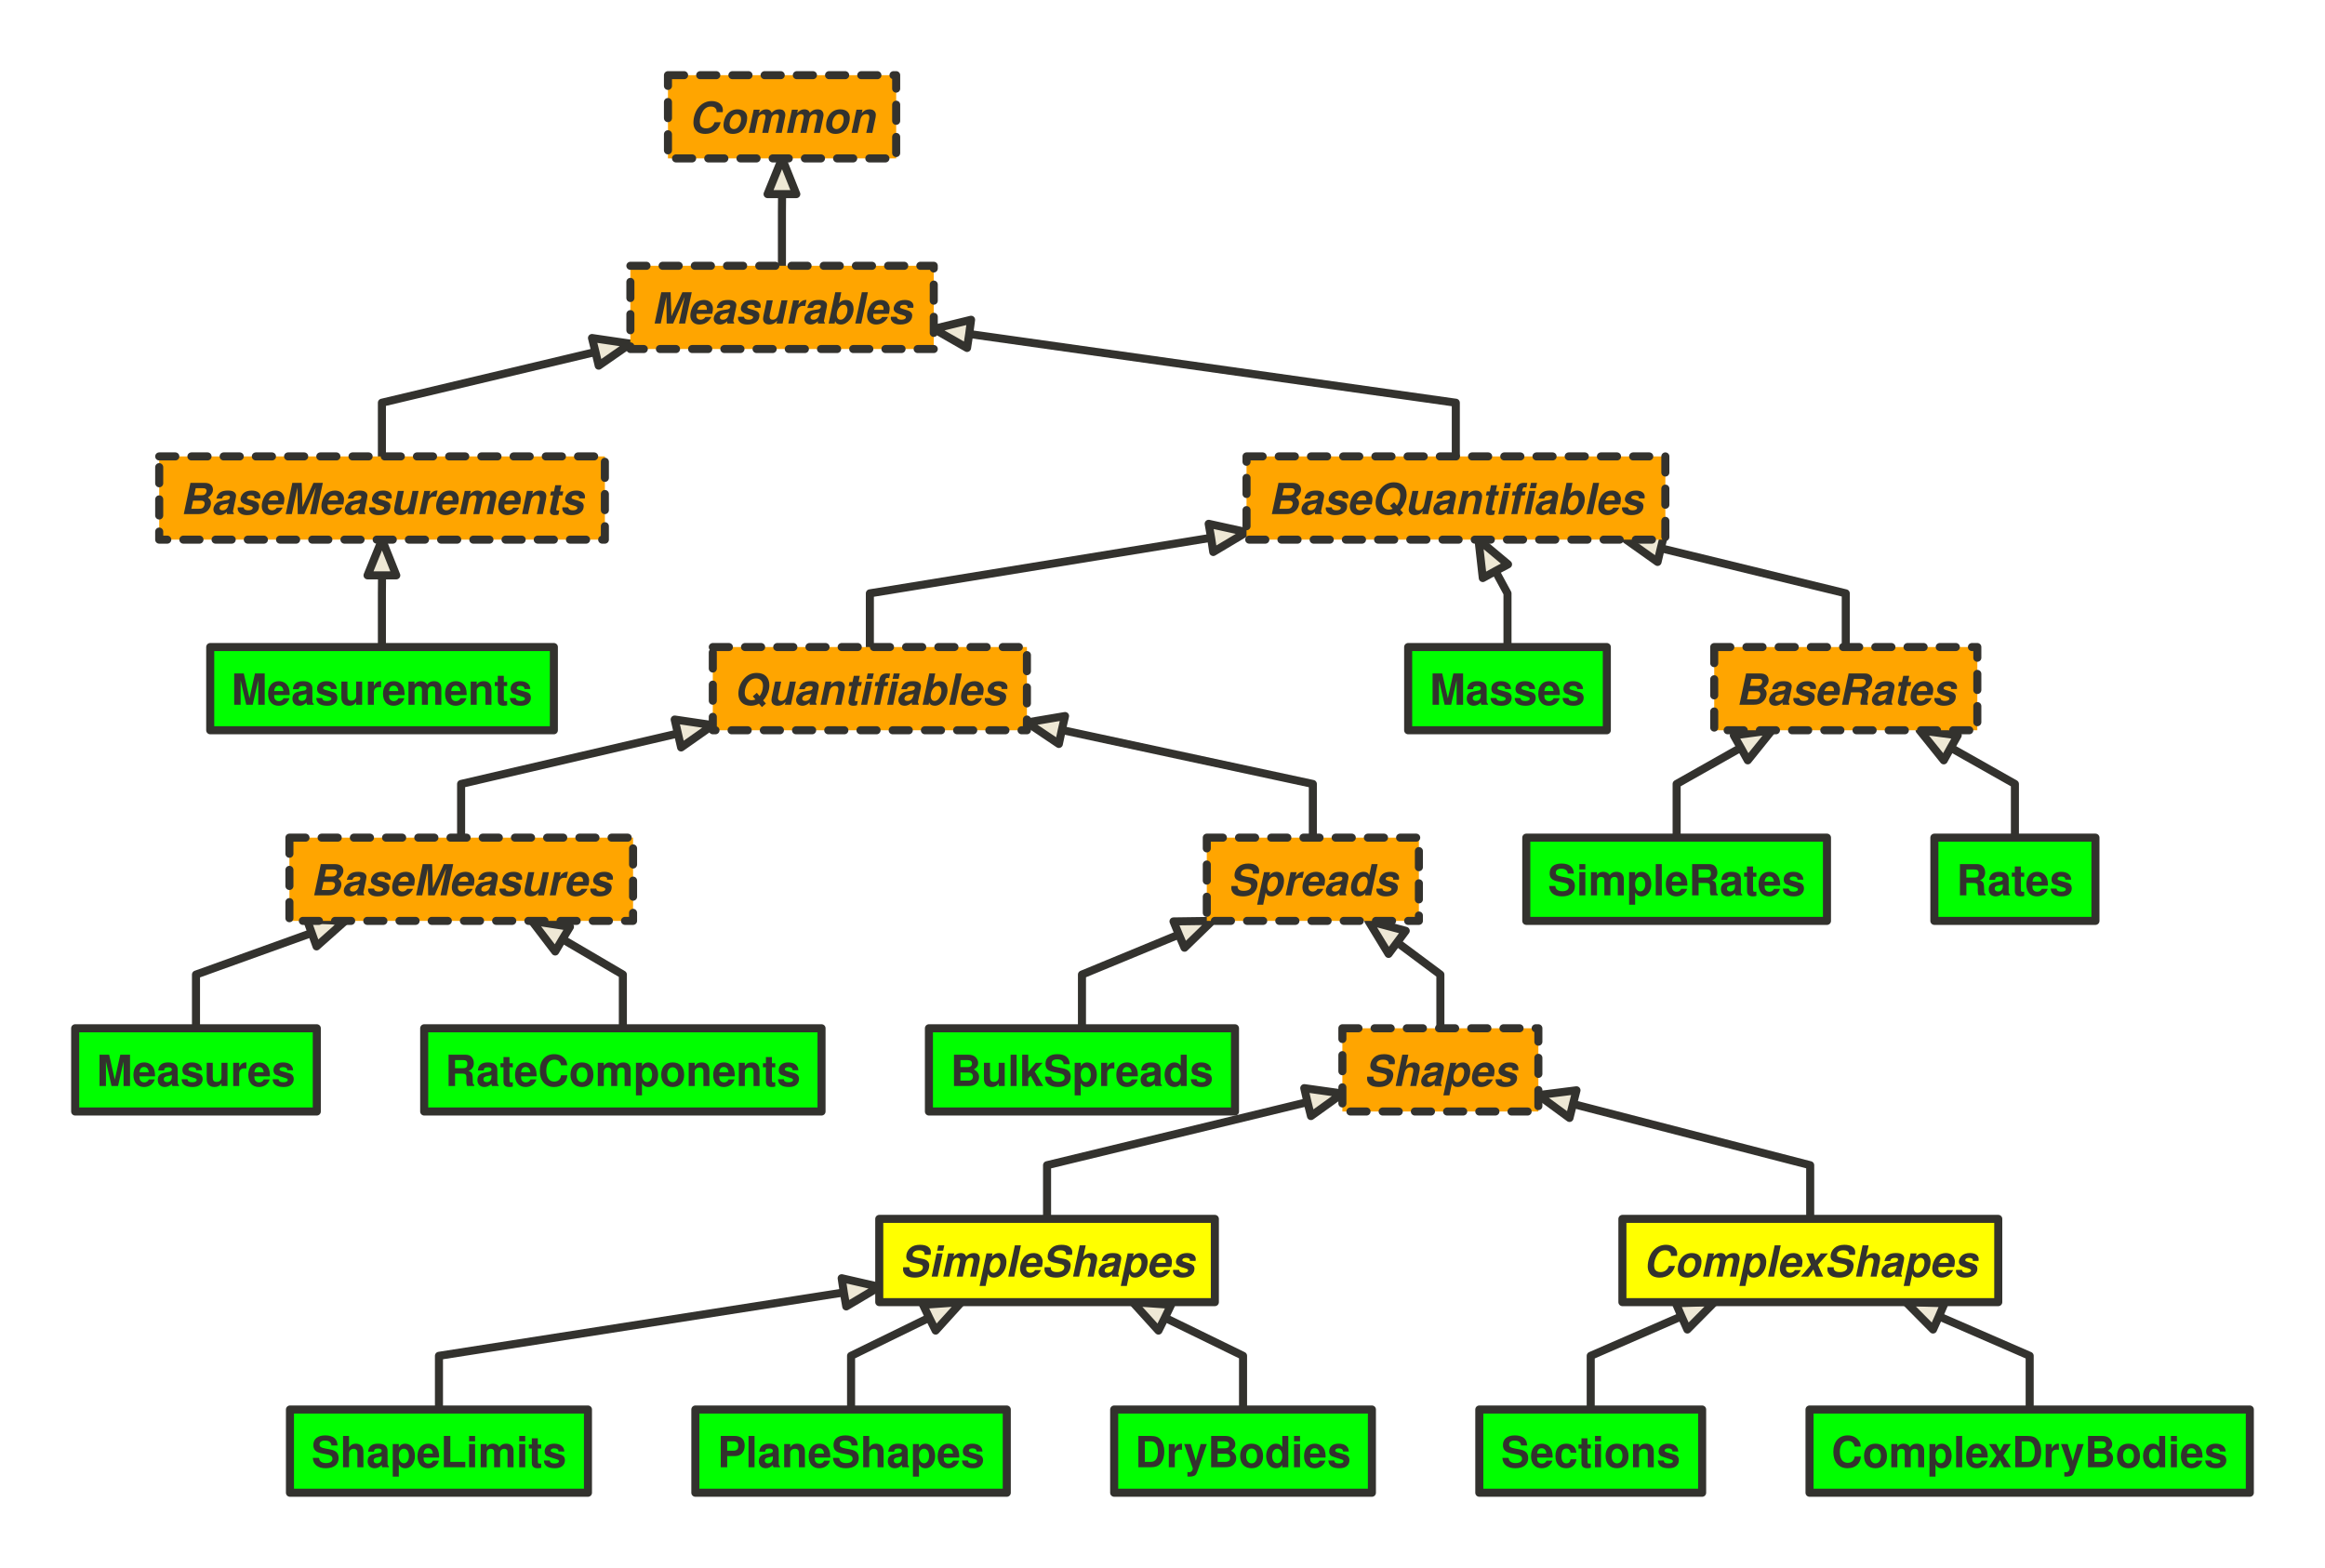
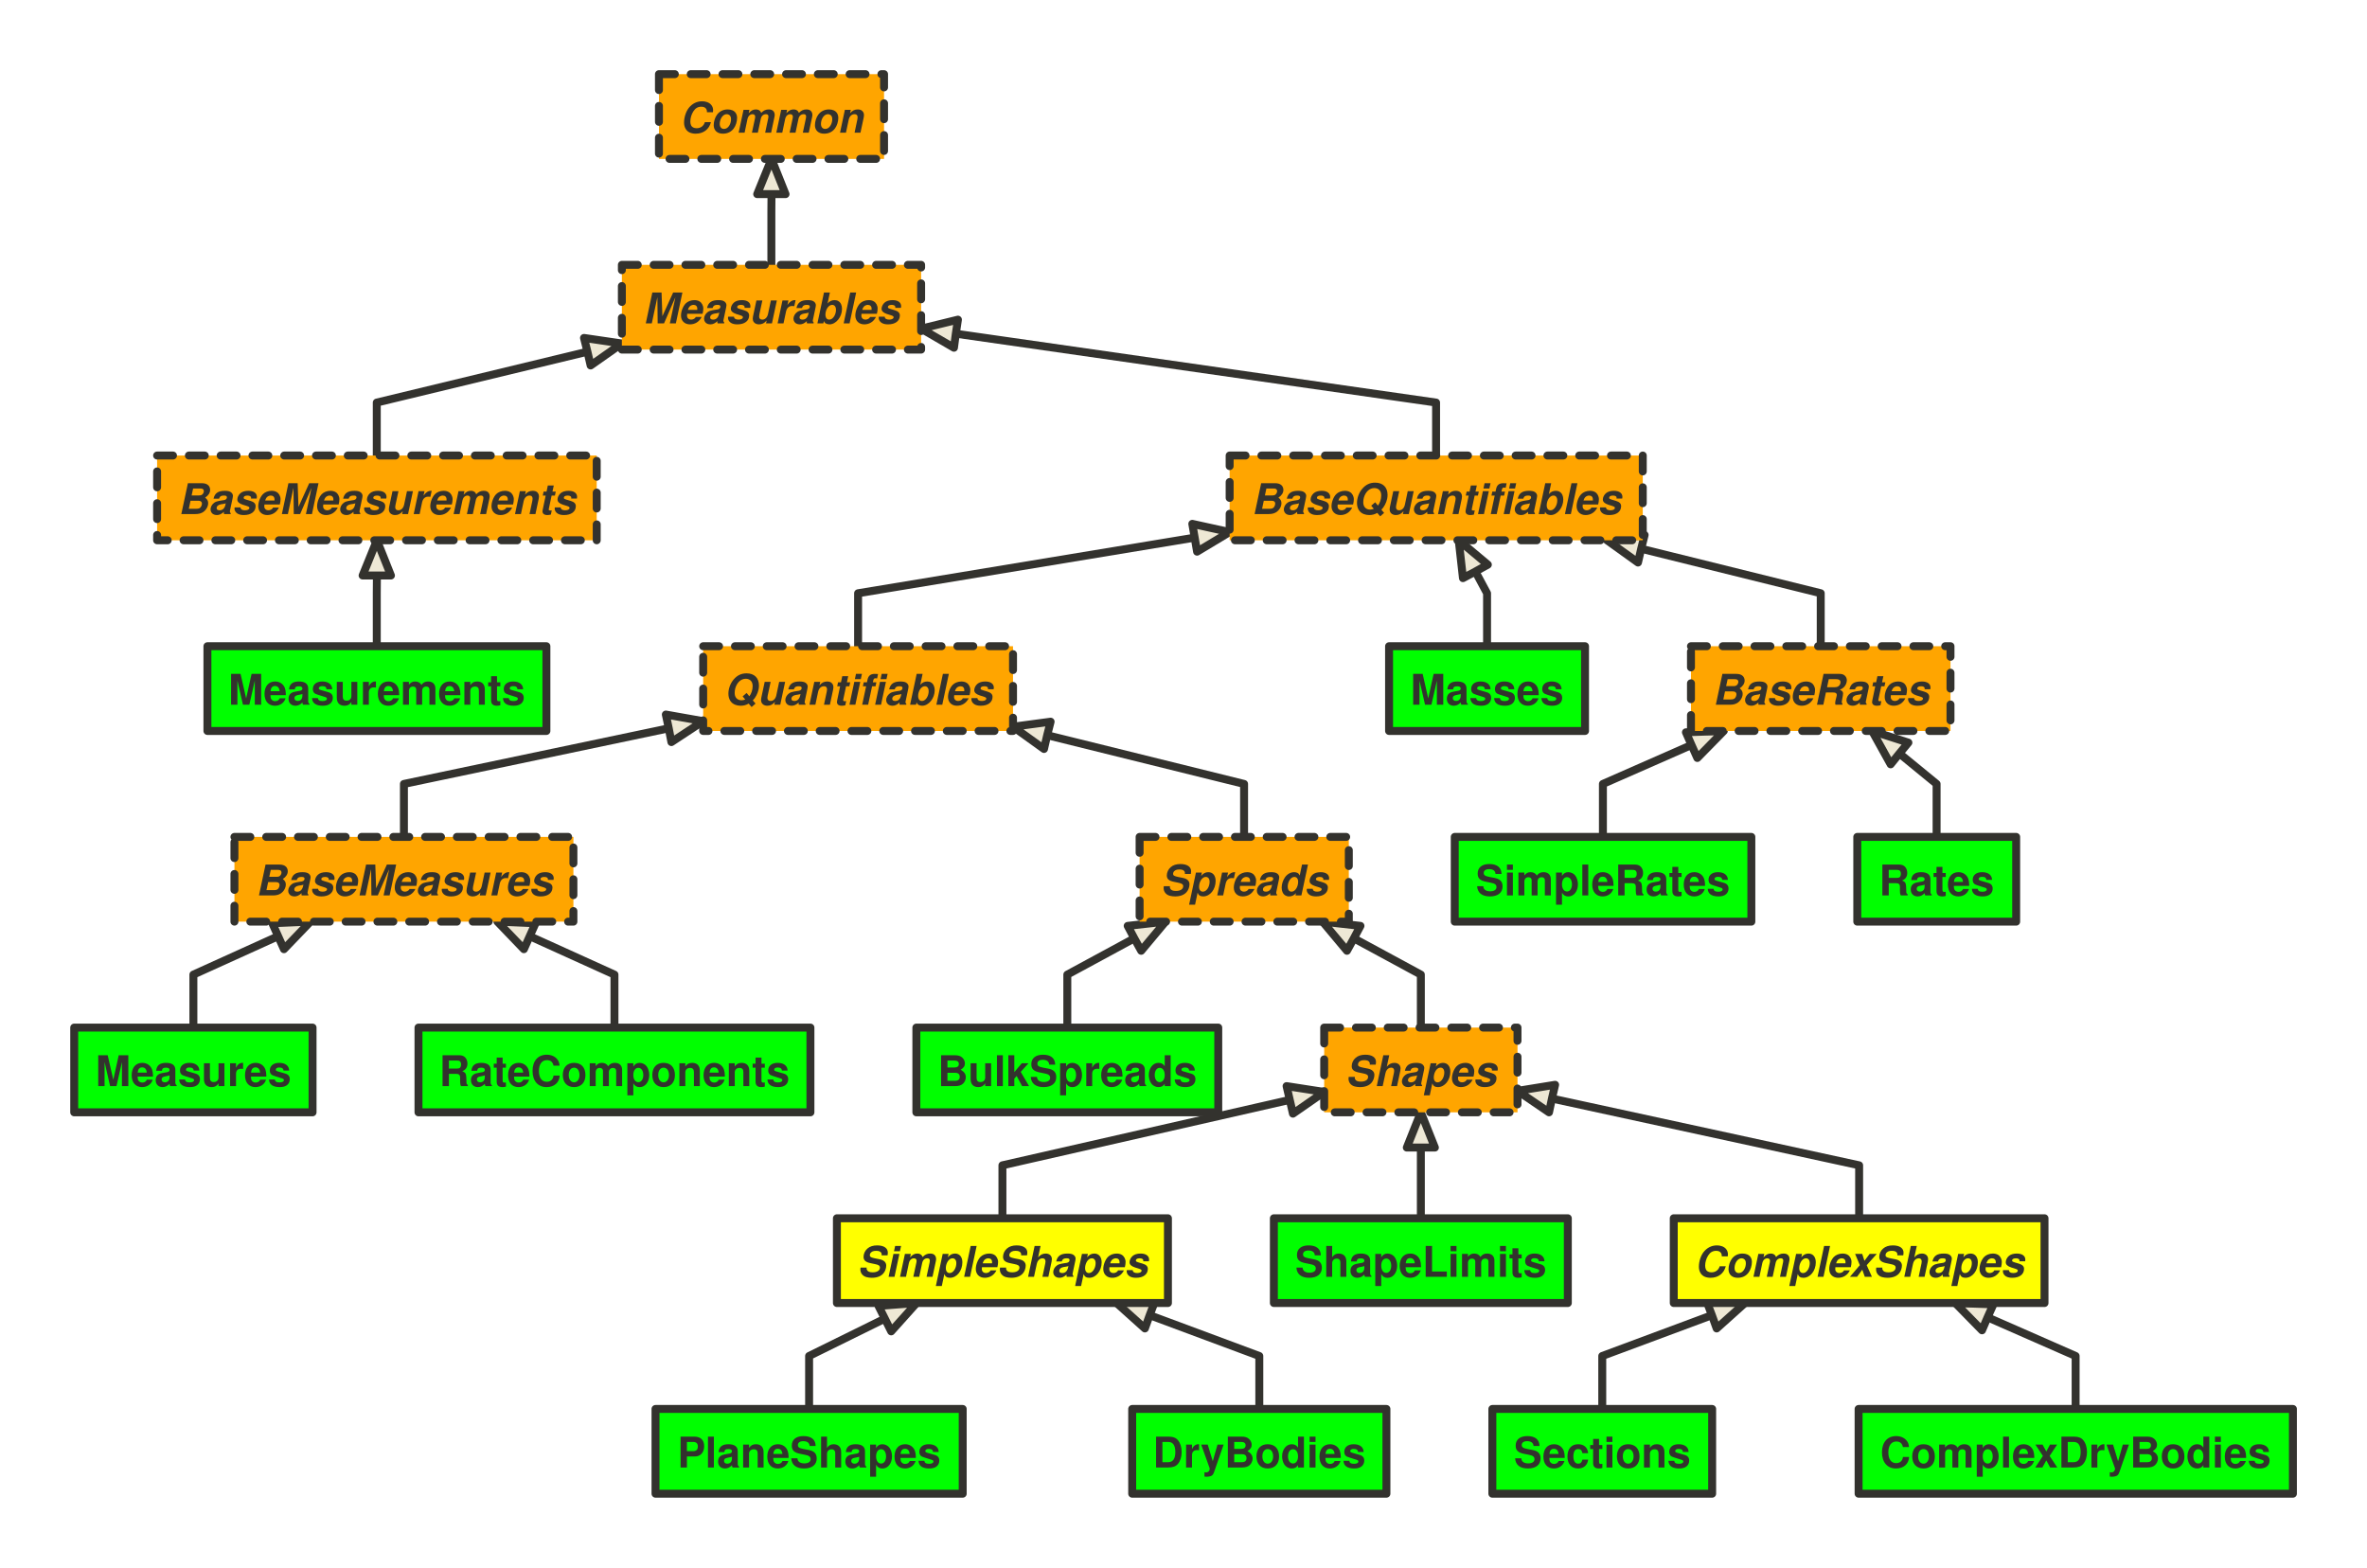
- <svg xmlns="http://www.w3.org/2000/svg" version="1.1" baseProfile="full" width="866.0" height="584.0" viewbox="0 0 866 584">
+ <svg xmlns="http://www.w3.org/2000/svg" version="1.1" baseProfile="full" width="893.8" height="592.0" viewBox="0 0 893.75 592">
  <g stroke-width="1.0" text-align="left" font="12pt Helvetica, Arial, sans-serif" font-size="12pt" font-family="Helvetica" font-weight="bold" font-style="normal">
    <g font-family="Helvetica" font-size="12pt" font-weight="bold" font-style="normal" stroke-width="3.0" stroke-linejoin="round" stroke-linecap="round" stroke="#33322E">
      <g stroke="transparent" fill="transparent">
-         <rect x="0.0" y="0.0" height="584.0" width="866.0" stroke="none" />
+         <rect x="0.0" y="0.0" height="592.0" width="893.8" stroke="none" />
      </g>
      <g transform="translate(8, 8)" fill="#33322E">
        <g transform="translate(20, 20)" fill="#eee8d5" font-family="Helvetica" font-size="12pt" font-weight="normal" font-style="normal">
-           <path d="M263.3 44.3 L263.25 51 L263.25 71 L263.3 71.0 " fill="none" />
-           <path d="M268.6 44.3 L263.3 44.3 L257.9 44.3 L263.3 31.0 Z" />
-           <path d="M193.8 103.1 L114.25 122 L114.25 142 L114.3 142.0 " fill="none" />
-           <path d="M195.0 108.2 L193.8 103.1 L192.5 97.9 L206.8 100.0 Z" />
-           <path d="M114.3 186.3 L114.25 193 L114.25 213 L114.3 213.0 " fill="none" />
-           <path d="M119.6 186.3 L114.3 186.3 L108.9 186.3 L114.3 173.0 Z" />
-           <path d="M333.0 96.4 L514.25 122 L514.25 142 L514.3 142.0 " fill="none" />
-           <path d="M333.7 91.1 L333.0 96.4 L332.2 101.6 L319.8 94.5 Z" />
-           <path d="M423.1 172.3 L296 193 L296 213 L296.0 213.0 " fill="none" />
-           <path d="M423.9 177.6 L423.1 172.3 L422.2 167.1 L436.3 170.2 Z" />
-           <path d="M529.0 184.7 L533.5 193 L533.5 213 L533.5 213.0 " fill="none" />
-           <path d="M533.7 182.2 L529.0 184.7 L524.3 187.3 L522.7 173.0 Z" />
-           <path d="M590.6 176.2 L659.5 193 L659.5 213 L659.5 213.0 " fill="none" />
-           <path d="M591.9 171.0 L590.6 176.2 L589.4 181.3 L577.7 173.0 Z" />
-           <path d="M224.5 245.2 L143.75 264 L143.75 284 L143.8 284.0 " fill="none" />
-           <path d="M225.7 250.4 L224.5 245.2 L223.3 240.0 L237.5 242.1 Z" />
-           <path d="M367.5 243.9 L461 264 L461 284 L461.0 284.0 " fill="none" />
-           <path d="M368.7 238.7 L367.5 243.9 L366.4 249.1 L354.5 241.1 Z" />
-           <path d="M411.1 320.1 L375 335 L375 355 L375.0 355.0 " fill="none" />
-           <path d="M413.2 325.0 L411.1 320.1 L409.1 315.2 L423.5 315.0 Z" />
-           <path d="M492.4 323.0 L508.5 335 L508.5 355 L508.5 355.0 " fill="none" />
-           <path d="M495.6 318.7 L492.4 323.0 L489.2 327.3 L481.7 315.0 Z" />
-           <path d="M459.0 382.5 L362 406 L362 426 L362.0 426.0 " fill="none" />
-           <path d="M460.3 387.7 L459.0 382.5 L457.8 377.3 L472.0 379.3 Z" />
-           <path d="M286.3 453.4 L135.5 477 L135.5 497 L135.5 497.0 " fill="none" />
-           <path d="M287.2 458.6 L286.3 453.4 L285.5 448.1 L299.5 451.3 Z" />
-           <path d="M318.1 462.8 L289 477 L289 497 L289.0 497.0 " fill="none" />
-           <path d="M320.5 467.6 L318.1 462.8 L315.8 458.0 L330.1 457.0 Z" />
-           <path d="M405.9 462.8 L435 477 L435 497 L435.0 497.0 " fill="none" />
-           <path d="M408.2 458.0 L405.9 462.8 L403.5 467.6 L393.9 457.0 Z" />
-           <path d="M88.1 319.5 L45 335 L45 355 L45.0 355.0 " fill="none" />
-           <path d="M89.9 324.5 L88.1 319.5 L86.3 314.5 L100.6 315.0 Z" />
-           <path d="M181.5 321.8 L204 335 L204 355 L204.0 355.0 " fill="none" />
-           <path d="M184.3 317.2 L181.5 321.8 L178.8 326.4 L170.1 315.0 Z" />
-           <path d="M620.4 250.5 L596.5 264 L596.5 284 L596.5 284.0 " fill="none" />
-           <path d="M623.0 255.2 L620.4 250.5 L617.8 245.9 L632.0 244.0 Z" />
-           <path d="M698.6 250.5 L722.5 264 L722.5 284 L722.5 284.0 " fill="none" />
-           <path d="M701.2 245.9 L698.6 250.5 L696.0 255.2 L687.0 244.0 Z" />
-           <path d="M557.9 383.2 L646.25 406 L646.25 426 L646.3 426.0 " fill="none" />
-           <path d="M559.2 378.1 L557.9 383.2 L556.6 388.4 L545.0 379.9 Z" />
-           <path d="M598.3 462.3 L564.5 477 L564.5 497 L564.5 497.0 " fill="none" />
-           <path d="M600.5 467.2 L598.3 462.3 L596.2 457.4 L610.6 457.0 Z" />
-           <path d="M694.2 462.3 L728 477 L728 497 L728.0 497.0 " fill="none" />
-           <path d="M696.3 457.4 L694.2 462.3 L692.0 467.2 L681.9 457.0 Z" />
+           <path d="M263.3 45.3 L263.25 52 L263.25 72 L263.3 72.0 " fill="none" />
+           <path d="M268.6 45.3 L263.3 45.3 L257.9 45.3 L263.3 32.0 Z" />
+           <path d="M193.8 104.8 L114.25 124 L114.25 144 L114.3 144.0 " fill="none" />
+           <path d="M195.0 110.0 L193.8 104.8 L192.5 99.6 L206.8 101.7 Z" />
+           <path d="M114.3 189.3 L114.25 196 L114.25 216 L114.3 216.0 " fill="none" />
+           <path d="M119.6 189.3 L114.3 189.3 L108.9 189.3 L114.3 176.0 Z" />
+           <path d="M332.9 98.0 L514.25 124 L514.25 144 L514.3 144.0 " fill="none" />
+           <path d="M333.7 92.7 L332.9 98.0 L332.2 103.3 L319.8 96.1 Z" />
+           <path d="M423.1 175.0 L296 196 L296 216 L296.0 216.0 " fill="none" />
+           <path d="M424.0 180.3 L423.1 175.0 L422.2 169.8 L436.3 172.9 Z" />
+           <path d="M529.1 187.8 L533.5 196 L533.5 216 L533.5 216.0 " fill="none" />
+           <path d="M533.8 185.2 L529.1 187.8 L524.4 190.3 L522.8 176.0 Z" />
+           <path d="M591.7 179.2 L659.5 196 L659.5 216 L659.5 216.0 " fill="none" />
+           <path d="M593.0 174.0 L591.7 179.2 L590.5 184.4 L578.8 176.0 Z" />
+           <path d="M224.5 247.0 L124.5 268 L124.5 288 L124.5 288.0 " fill="none" />
+           <path d="M225.5 252.2 L224.5 247.0 L223.4 241.8 L237.5 244.3 Z" />
+           <path d="M367.4 249.6 L441.75 268 L441.75 288 L441.8 288.0 " fill="none" />
+           <path d="M368.7 244.5 L367.4 249.6 L366.2 254.8 L354.5 246.4 Z" />
+           <path d="M400.3 326.3 L375 340 L375 360 L375.0 360.0 " fill="none" />
+           <path d="M402.9 331.0 L400.3 326.3 L397.8 321.6 L412.1 320.0 Z" />
+           <path d="M483.2 326.3 L508.5 340 L508.5 360 L508.5 360.0 " fill="none" />
+           <path d="M485.7 321.6 L483.2 326.3 L480.6 331.0 L471.4 320.0 Z" />
+           <path d="M459.0 387.3 L350.5 412 L350.5 432 L350.5 432.0 " fill="none" />
+           <path d="M460.2 392.5 L459.0 387.3 L457.8 382.1 L472.0 384.3 Z" />
+           <path d="M508.5 405.3 L508.5 412 L508.5 432 L508.5 432.0 " fill="none" />
+           <path d="M513.8 405.3 L508.5 405.3 L503.2 405.3 L508.5 392.0 Z" />
+           <path d="M306.1 469.9 L277.5 484 L277.5 504 L277.5 504.0 " fill="none" />
+           <path d="M308.5 474.7 L306.1 469.9 L303.7 465.1 L318.1 464.0 Z" />
+           <path d="M406.1 468.6 L447.5 484 L447.5 504 L447.5 504.0 " fill="none" />
+           <path d="M408.0 463.6 L406.1 468.6 L404.3 473.6 L393.6 464.0 Z" />
+           <path d="M77.0 325.5 L45 340 L45 360 L45.0 360.0 " fill="none" />
+           <path d="M79.2 330.4 L77.0 325.5 L74.8 320.6 L89.2 320.0 Z" />
+           <path d="M172.0 325.5 L204 340 L204 360 L204.0 360.0 " fill="none" />
+           <path d="M174.2 320.6 L172.0 325.5 L169.8 330.4 L159.8 320.0 Z" />
+           <path d="M610.7 253.3 L577.25 268 L577.25 288 L577.3 288.0 " fill="none" />
+           <path d="M612.9 258.2 L610.7 253.3 L608.6 248.5 L622.9 248.0 Z" />
+           <path d="M689.2 256.5 L703.25 268 L703.25 288 L703.3 288.0 " fill="none" />
+           <path d="M692.6 252.4 L689.2 256.5 L685.9 260.6 L678.9 248.0 Z" />
+           <path d="M558.0 386.8 L674 412 L674 432 L674.0 432.0 " fill="none" />
+           <path d="M559.2 381.6 L558.0 386.8 L556.9 392.0 L545.0 383.9 Z" />
+           <path d="M618.4 468.6 L577 484 L577 504 L577.0 504.0 " fill="none" />
+           <path d="M620.2 473.6 L618.4 468.6 L616.5 463.6 L630.9 464.0 Z" />
+           <path d="M722.5 469.4 L755.75 484 L755.75 504 L755.8 504.0 " fill="none" />
+           <path d="M724.7 464.5 L722.5 469.4 L720.4 474.3 L710.3 464.0 Z" />
          <g data-name="Common">
            <g fill="orange" stroke="#33322E" stroke-dasharray="6 6" data-name="Common">
-               <rect x="220.8" y="0.0" height="31.0" width="85.0" data-name="Common" />
+               <rect x="220.8" y="0.0" height="32.0" width="85.0" data-name="Common" />
            </g>
            <g transform="translate(220.75, 0)" font-family="Helvetica" font-size="12pt" font-weight="bold" font-style="italic" data-name="Common">
              <g transform="translate(8, 8)" fill="#33322E" text-align="center" data-name="Common">
-                 <text x="34.5" y="13.5" stroke="none" text-anchor="middle" data-name="Common">Common</text>
+                 <text x="34.5" y="14.1" stroke="none" text-anchor="middle" data-name="Common">Common</text>
              </g>
            </g>
          </g>
          <g data-name="Measurables">
            <g fill="orange" stroke="#33322E" stroke-dasharray="6 6" data-name="Measurables">
-               <rect x="206.8" y="71.0" height="31.0" width="113.0" data-name="Measurables" />
-             </g>
-             <g transform="translate(206.75, 71)" font-family="Helvetica" font-size="12pt" font-weight="bold" font-style="italic" data-name="Measurables">
+               <rect x="206.8" y="72.0" height="32.0" width="113.0" data-name="Measurables" />
+             </g>
+             <g transform="translate(206.75, 72)" font-family="Helvetica" font-size="12pt" font-weight="bold" font-style="italic" data-name="Measurables">
              <g transform="translate(8, 8)" fill="#33322E" text-align="center" data-name="Measurables">
-                 <text x="48.5" y="13.5" stroke="none" text-anchor="middle" data-name="Measurables">Measurables</text>
+                 <text x="48.5" y="14.1" stroke="none" text-anchor="middle" data-name="Measurables">Measurables</text>
              </g>
            </g>
          </g>
          <g data-name="BaseMeasurements">
            <g fill="orange" stroke="#33322E" stroke-dasharray="6 6" data-name="BaseMeasurements">
-               <rect x="31.3" y="142.0" height="31.0" width="166.0" data-name="BaseMeasurements" />
-             </g>
-             <g transform="translate(31.25, 142)" font-family="Helvetica" font-size="12pt" font-weight="bold" font-style="italic" data-name="BaseMeasurements">
+               <rect x="31.3" y="144.0" height="32.0" width="166.0" data-name="BaseMeasurements" />
+             </g>
+             <g transform="translate(31.25, 144)" font-family="Helvetica" font-size="12pt" font-weight="bold" font-style="italic" data-name="BaseMeasurements">
              <g transform="translate(8, 8)" fill="#33322E" text-align="center" data-name="BaseMeasurements">
-                 <text x="75.0" y="13.5" stroke="none" text-anchor="middle" data-name="BaseMeasurements">BaseMeasurements</text>
+                 <text x="75.0" y="14.1" stroke="none" text-anchor="middle" data-name="BaseMeasurements">BaseMeasurements</text>
              </g>
            </g>
          </g>
          <g data-name="BaseQuantifiables">
            <g fill="orange" stroke="#33322E" stroke-dasharray="6 6" data-name="BaseQuantifiables">
-               <rect x="436.3" y="142.0" height="31.0" width="156.0" data-name="BaseQuantifiables" />
-             </g>
-             <g transform="translate(436.25, 142)" font-family="Helvetica" font-size="12pt" font-weight="bold" font-style="italic" data-name="BaseQuantifiables">
+               <rect x="436.3" y="144.0" height="32.0" width="156.0" data-name="BaseQuantifiables" />
+             </g>
+             <g transform="translate(436.25, 144)" font-family="Helvetica" font-size="12pt" font-weight="bold" font-style="italic" data-name="BaseQuantifiables">
              <g transform="translate(8, 8)" fill="#33322E" text-align="center" data-name="BaseQuantifiables">
-                 <text x="70.0" y="13.5" stroke="none" text-anchor="middle" data-name="BaseQuantifiables">BaseQuantifiables</text>
+                 <text x="70.0" y="14.1" stroke="none" text-anchor="middle" data-name="BaseQuantifiables">BaseQuantifiables</text>
              </g>
            </g>
          </g>
          <g data-name="Quantifiables">
            <g fill="orange" stroke="#33322E" stroke-dasharray="6 6" data-name="Quantifiables">
-               <rect x="237.5" y="213.0" height="31.0" width="117.0" data-name="Quantifiables" />
-             </g>
-             <g transform="translate(237.5, 213)" font-family="Helvetica" font-size="12pt" font-weight="bold" font-style="italic" data-name="Quantifiables">
+               <rect x="237.5" y="216.0" height="32.0" width="117.0" data-name="Quantifiables" />
+             </g>
+             <g transform="translate(237.5, 216)" font-family="Helvetica" font-size="12pt" font-weight="bold" font-style="italic" data-name="Quantifiables">
              <g transform="translate(8, 8)" fill="#33322E" text-align="center" data-name="Quantifiables">
-                 <text x="50.5" y="13.5" stroke="none" text-anchor="middle" data-name="Quantifiables">Quantifiables</text>
+                 <text x="50.5" y="14.1" stroke="none" text-anchor="middle" data-name="Quantifiables">Quantifiables</text>
              </g>
            </g>
          </g>
          <g data-name="BaseMeasures">
            <g fill="orange" stroke="#33322E" stroke-dasharray="6 6" data-name="BaseMeasures">
-               <rect x="79.8" y="284.0" height="31.0" width="128.0" data-name="BaseMeasures" />
-             </g>
-             <g transform="translate(79.75, 284)" font-family="Helvetica" font-size="12pt" font-weight="bold" font-style="italic" data-name="BaseMeasures">
+               <rect x="60.5" y="288.0" height="32.0" width="128.0" data-name="BaseMeasures" />
+             </g>
+             <g transform="translate(60.5, 288)" font-family="Helvetica" font-size="12pt" font-weight="bold" font-style="italic" data-name="BaseMeasures">
              <g transform="translate(8, 8)" fill="#33322E" text-align="center" data-name="BaseMeasures">
-                 <text x="56.0" y="13.5" stroke="none" text-anchor="middle" data-name="BaseMeasures">BaseMeasures</text>
+                 <text x="56.0" y="14.1" stroke="none" text-anchor="middle" data-name="BaseMeasures">BaseMeasures</text>
              </g>
            </g>
          </g>
          <g data-name="Spreads">
            <g fill="orange" stroke="#33322E" stroke-dasharray="6 6" data-name="Spreads">
-               <rect x="421.5" y="284.0" height="31.0" width="79.0" data-name="Spreads" />
-             </g>
-             <g transform="translate(421.5, 284)" font-family="Helvetica" font-size="12pt" font-weight="bold" font-style="italic" data-name="Spreads">
+               <rect x="402.3" y="288.0" height="32.0" width="79.0" data-name="Spreads" />
+             </g>
+             <g transform="translate(402.25, 288)" font-family="Helvetica" font-size="12pt" font-weight="bold" font-style="italic" data-name="Spreads">
              <g transform="translate(8, 8)" fill="#33322E" text-align="center" data-name="Spreads">
-                 <text x="31.5" y="13.5" stroke="none" text-anchor="middle" data-name="Spreads">Spreads</text>
+                 <text x="31.5" y="14.1" stroke="none" text-anchor="middle" data-name="Spreads">Spreads</text>
              </g>
            </g>
          </g>
          <g data-name="Shapes">
            <g fill="orange" stroke="#33322E" stroke-dasharray="6 6" data-name="Shapes">
-               <rect x="472.0" y="355.0" height="31.0" width="73.0" data-name="Shapes" />
-             </g>
-             <g transform="translate(472, 355)" font-family="Helvetica" font-size="12pt" font-weight="bold" font-style="italic" data-name="Shapes">
+               <rect x="472.0" y="360.0" height="32.0" width="73.0" data-name="Shapes" />
+             </g>
+             <g transform="translate(472, 360)" font-family="Helvetica" font-size="12pt" font-weight="bold" font-style="italic" data-name="Shapes">
              <g transform="translate(8, 8)" fill="#33322E" text-align="center" data-name="Shapes">
-                 <text x="28.5" y="13.5" stroke="none" text-anchor="middle" data-name="Shapes">Shapes</text>
+                 <text x="28.5" y="14.1" stroke="none" text-anchor="middle" data-name="Shapes">Shapes</text>
              </g>
            </g>
          </g>
          <g data-name="BaseRates">
            <g fill="orange" stroke="#33322E" stroke-dasharray="6 6" data-name="BaseRates">
-               <rect x="610.5" y="213.0" height="31.0" width="98.0" data-name="BaseRates" />
-             </g>
-             <g transform="translate(610.5, 213)" font-family="Helvetica" font-size="12pt" font-weight="bold" font-style="italic" data-name="BaseRates">
+               <rect x="610.5" y="216.0" height="32.0" width="98.0" data-name="BaseRates" />
+             </g>
+             <g transform="translate(610.5, 216)" font-family="Helvetica" font-size="12pt" font-weight="bold" font-style="italic" data-name="BaseRates">
              <g transform="translate(8, 8)" fill="#33322E" text-align="center" data-name="BaseRates">
-                 <text x="41.0" y="13.5" stroke="none" text-anchor="middle" data-name="BaseRates">BaseRates</text>
+                 <text x="41.0" y="14.1" stroke="none" text-anchor="middle" data-name="BaseRates">BaseRates</text>
              </g>
            </g>
          </g>
          <g data-name="SimpleShapes">
            <g fill="yellow" stroke="#33322E" data-name="SimpleShapes">
-               <rect x="299.5" y="426.0" height="31.0" width="125.0" data-name="SimpleShapes" />
-             </g>
-             <g transform="translate(299.5, 426)" font-family="Helvetica" font-size="12pt" font-weight="bold" font-style="italic" data-name="SimpleShapes">
+               <rect x="288.0" y="432.0" height="32.0" width="125.0" data-name="SimpleShapes" />
+             </g>
+             <g transform="translate(288, 432)" font-family="Helvetica" font-size="12pt" font-weight="bold" font-style="italic" data-name="SimpleShapes">
              <g transform="translate(8, 8)" fill="#33322E" text-align="center" data-name="SimpleShapes">
-                 <text x="54.5" y="13.5" stroke="none" text-anchor="middle" data-name="SimpleShapes">SimpleShapes</text>
+                 <text x="54.5" y="14.1" stroke="none" text-anchor="middle" data-name="SimpleShapes">SimpleShapes</text>
              </g>
            </g>
          </g>
          <g data-name="ComplexShapes">
            <g fill="yellow" stroke="#33322E" data-name="ComplexShapes">
-               <rect x="576.3" y="426.0" height="31.0" width="140.0" data-name="ComplexShapes" />
-             </g>
-             <g transform="translate(576.25, 426)" font-family="Helvetica" font-size="12pt" font-weight="bold" font-style="italic" data-name="ComplexShapes">
+               <rect x="604.0" y="432.0" height="32.0" width="140.0" data-name="ComplexShapes" />
+             </g>
+             <g transform="translate(604, 432)" font-family="Helvetica" font-size="12pt" font-weight="bold" font-style="italic" data-name="ComplexShapes">
              <g transform="translate(8, 8)" fill="#33322E" text-align="center" data-name="ComplexShapes">
-                 <text x="62.0" y="13.5" stroke="none" text-anchor="middle" data-name="ComplexShapes">ComplexShapes</text>
+                 <text x="62.0" y="14.1" stroke="none" text-anchor="middle" data-name="ComplexShapes">ComplexShapes</text>
              </g>
            </g>
          </g>
          <g data-name="Measurements">
            <g fill="lime" stroke="#33322E" data-name="Measurements">
-               <rect x="50.3" y="213.0" height="31.0" width="128.0" data-name="Measurements" />
-             </g>
-             <g transform="translate(50.25, 213)" font-family="Helvetica" font-size="12pt" font-weight="bold" font-style="normal" data-name="Measurements">
+               <rect x="50.3" y="216.0" height="32.0" width="128.0" data-name="Measurements" />
+             </g>
+             <g transform="translate(50.25, 216)" font-family="Helvetica" font-size="12pt" font-weight="bold" font-style="normal" data-name="Measurements">
              <g transform="translate(8, 8)" fill="#33322E" text-align="center" data-name="Measurements">
-                 <text x="56.0" y="13.5" stroke="none" text-anchor="middle" data-name="Measurements">Measurements</text>
+                 <text x="56.0" y="14.1" stroke="none" text-anchor="middle" data-name="Measurements">Measurements</text>
              </g>
            </g>
          </g>
          <g data-name="Measures">
            <g fill="lime" stroke="#33322E" data-name="Measures">
-               <rect x="0.0" y="355.0" height="31.0" width="90.0" data-name="Measures" />
-             </g>
-             <g transform="translate(0, 355)" font-family="Helvetica" font-size="12pt" font-weight="bold" font-style="normal" data-name="Measures">
+               <rect x="0.0" y="360.0" height="32.0" width="90.0" data-name="Measures" />
+             </g>
+             <g transform="translate(0, 360)" font-family="Helvetica" font-size="12pt" font-weight="bold" font-style="normal" data-name="Measures">
              <g transform="translate(8, 8)" fill="#33322E" text-align="center" data-name="Measures">
-                 <text x="37.0" y="13.5" stroke="none" text-anchor="middle" data-name="Measures">Measures</text>
+                 <text x="37.0" y="14.1" stroke="none" text-anchor="middle" data-name="Measures">Measures</text>
              </g>
            </g>
          </g>
          <g data-name="ShapeLimits">
            <g fill="lime" stroke="#33322E" data-name="ShapeLimits">
-               <rect x="80.0" y="497.0" height="31.0" width="111.0" data-name="ShapeLimits" />
-             </g>
-             <g transform="translate(80, 497)" font-family="Helvetica" font-size="12pt" font-weight="bold" font-style="normal" data-name="ShapeLimits">
+               <rect x="453.0" y="432.0" height="32.0" width="111.0" data-name="ShapeLimits" />
+             </g>
+             <g transform="translate(453, 432)" font-family="Helvetica" font-size="12pt" font-weight="bold" font-style="normal" data-name="ShapeLimits">
              <g transform="translate(8, 8)" fill="#33322E" text-align="center" data-name="ShapeLimits">
-                 <text x="47.5" y="13.5" stroke="none" text-anchor="middle" data-name="ShapeLimits">ShapeLimits</text>
+                 <text x="47.5" y="14.1" stroke="none" text-anchor="middle" data-name="ShapeLimits">ShapeLimits</text>
              </g>
            </g>
          </g>
          <g data-name="RateComponents">
            <g fill="lime" stroke="#33322E" data-name="RateComponents">
-               <rect x="130.0" y="355.0" height="31.0" width="148.0" data-name="RateComponents" />
-             </g>
-             <g transform="translate(130, 355)" font-family="Helvetica" font-size="12pt" font-weight="bold" font-style="normal" data-name="RateComponents">
+               <rect x="130.0" y="360.0" height="32.0" width="148.0" data-name="RateComponents" />
+             </g>
+             <g transform="translate(130, 360)" font-family="Helvetica" font-size="12pt" font-weight="bold" font-style="normal" data-name="RateComponents">
              <g transform="translate(8, 8)" fill="#33322E" text-align="center" data-name="RateComponents">
-                 <text x="66.0" y="13.5" stroke="none" text-anchor="middle" data-name="RateComponents">RateComponents</text>
+                 <text x="66.0" y="14.1" stroke="none" text-anchor="middle" data-name="RateComponents">RateComponents</text>
              </g>
            </g>
          </g>
          <g data-name="SimpleRates">
            <g fill="lime" stroke="#33322E" data-name="SimpleRates">
-               <rect x="540.5" y="284.0" height="31.0" width="112.0" data-name="SimpleRates" />
-             </g>
-             <g transform="translate(540.5, 284)" font-family="Helvetica" font-size="12pt" font-weight="bold" font-style="normal" data-name="SimpleRates">
+               <rect x="521.3" y="288.0" height="32.0" width="112.0" data-name="SimpleRates" />
+             </g>
+             <g transform="translate(521.25, 288)" font-family="Helvetica" font-size="12pt" font-weight="bold" font-style="normal" data-name="SimpleRates">
              <g transform="translate(8, 8)" fill="#33322E" text-align="center" data-name="SimpleRates">
-                 <text x="48.0" y="13.5" stroke="none" text-anchor="middle" data-name="SimpleRates">SimpleRates</text>
+                 <text x="48.0" y="14.1" stroke="none" text-anchor="middle" data-name="SimpleRates">SimpleRates</text>
              </g>
            </g>
          </g>
          <g data-name="Rates">
            <g fill="lime" stroke="#33322E" data-name="Rates">
-               <rect x="692.5" y="284.0" height="31.0" width="60.0" data-name="Rates" />
-             </g>
-             <g transform="translate(692.5, 284)" font-family="Helvetica" font-size="12pt" font-weight="bold" font-style="normal" data-name="Rates">
+               <rect x="673.3" y="288.0" height="32.0" width="60.0" data-name="Rates" />
+             </g>
+             <g transform="translate(673.25, 288)" font-family="Helvetica" font-size="12pt" font-weight="bold" font-style="normal" data-name="Rates">
              <g transform="translate(8, 8)" fill="#33322E" text-align="center" data-name="Rates">
-                 <text x="22.0" y="13.5" stroke="none" text-anchor="middle" data-name="Rates">Rates</text>
+                 <text x="22.0" y="14.1" stroke="none" text-anchor="middle" data-name="Rates">Rates</text>
              </g>
            </g>
          </g>
          <g data-name="BulkSpreads">
            <g fill="lime" stroke="#33322E" data-name="BulkSpreads">
-               <rect x="318.0" y="355.0" height="31.0" width="114.0" data-name="BulkSpreads" />
-             </g>
-             <g transform="translate(318, 355)" font-family="Helvetica" font-size="12pt" font-weight="bold" font-style="normal" data-name="BulkSpreads">
+               <rect x="318.0" y="360.0" height="32.0" width="114.0" data-name="BulkSpreads" />
+             </g>
+             <g transform="translate(318, 360)" font-family="Helvetica" font-size="12pt" font-weight="bold" font-style="normal" data-name="BulkSpreads">
              <g transform="translate(8, 8)" fill="#33322E" text-align="center" data-name="BulkSpreads">
-                 <text x="49.0" y="13.5" stroke="none" text-anchor="middle" data-name="BulkSpreads">BulkSpreads</text>
+                 <text x="49.0" y="14.1" stroke="none" text-anchor="middle" data-name="BulkSpreads">BulkSpreads</text>
              </g>
            </g>
          </g>
          <g data-name="PlaneShapes">
            <g fill="lime" stroke="#33322E" data-name="PlaneShapes">
-               <rect x="231.0" y="497.0" height="31.0" width="116.0" data-name="PlaneShapes" />
-             </g>
-             <g transform="translate(231, 497)" font-family="Helvetica" font-size="12pt" font-weight="bold" font-style="normal" data-name="PlaneShapes">
+               <rect x="219.5" y="504.0" height="32.0" width="116.0" data-name="PlaneShapes" />
+             </g>
+             <g transform="translate(219.5, 504)" font-family="Helvetica" font-size="12pt" font-weight="bold" font-style="normal" data-name="PlaneShapes">
              <g transform="translate(8, 8)" fill="#33322E" text-align="center" data-name="PlaneShapes">
-                 <text x="50.0" y="13.5" stroke="none" text-anchor="middle" data-name="PlaneShapes">PlaneShapes</text>
+                 <text x="50.0" y="14.1" stroke="none" text-anchor="middle" data-name="PlaneShapes">PlaneShapes</text>
              </g>
            </g>
          </g>
          <g data-name="DryBodies">
            <g fill="lime" stroke="#33322E" data-name="DryBodies">
-               <rect x="387.0" y="497.0" height="31.0" width="96.0" data-name="DryBodies" />
-             </g>
-             <g transform="translate(387, 497)" font-family="Helvetica" font-size="12pt" font-weight="bold" font-style="normal" data-name="DryBodies">
+               <rect x="399.5" y="504.0" height="32.0" width="96.0" data-name="DryBodies" />
+             </g>
+             <g transform="translate(399.5, 504)" font-family="Helvetica" font-size="12pt" font-weight="bold" font-style="normal" data-name="DryBodies">
              <g transform="translate(8, 8)" fill="#33322E" text-align="center" data-name="DryBodies">
-                 <text x="40.0" y="13.5" stroke="none" text-anchor="middle" data-name="DryBodies">DryBodies</text>
+                 <text x="40.0" y="14.1" stroke="none" text-anchor="middle" data-name="DryBodies">DryBodies</text>
              </g>
            </g>
          </g>
          <g data-name="Masses">
            <g fill="lime" stroke="#33322E" data-name="Masses">
-               <rect x="496.5" y="213.0" height="31.0" width="74.0" data-name="Masses" />
-             </g>
-             <g transform="translate(496.5, 213)" font-family="Helvetica" font-size="12pt" font-weight="bold" font-style="normal" data-name="Masses">
+               <rect x="496.5" y="216.0" height="32.0" width="74.0" data-name="Masses" />
+             </g>
+             <g transform="translate(496.5, 216)" font-family="Helvetica" font-size="12pt" font-weight="bold" font-style="normal" data-name="Masses">
              <g transform="translate(8, 8)" fill="#33322E" text-align="center" data-name="Masses">
-                 <text x="29.0" y="13.5" stroke="none" text-anchor="middle" data-name="Masses">Masses</text>
+                 <text x="29.0" y="14.1" stroke="none" text-anchor="middle" data-name="Masses">Masses</text>
              </g>
            </g>
          </g>
          <g data-name="Sections">
            <g fill="lime" stroke="#33322E" data-name="Sections">
-               <rect x="523.0" y="497.0" height="31.0" width="83.0" data-name="Sections" />
-             </g>
-             <g transform="translate(523, 497)" font-family="Helvetica" font-size="12pt" font-weight="bold" font-style="normal" data-name="Sections">
+               <rect x="535.5" y="504.0" height="32.0" width="83.0" data-name="Sections" />
+             </g>
+             <g transform="translate(535.5, 504)" font-family="Helvetica" font-size="12pt" font-weight="bold" font-style="normal" data-name="Sections">
              <g transform="translate(8, 8)" fill="#33322E" text-align="center" data-name="Sections">
-                 <text x="33.5" y="13.5" stroke="none" text-anchor="middle" data-name="Sections">Sections</text>
+                 <text x="33.5" y="14.1" stroke="none" text-anchor="middle" data-name="Sections">Sections</text>
              </g>
            </g>
          </g>
          <g data-name="ComplexDryBodies">
            <g fill="lime" stroke="#33322E" data-name="ComplexDryBodies">
-               <rect x="646.0" y="497.0" height="31.0" width="164.0" data-name="ComplexDryBodies" />
-             </g>
-             <g transform="translate(646, 497)" font-family="Helvetica" font-size="12pt" font-weight="bold" font-style="normal" data-name="ComplexDryBodies">
+               <rect x="673.8" y="504.0" height="32.0" width="164.0" data-name="ComplexDryBodies" />
+             </g>
+             <g transform="translate(673.75, 504)" font-family="Helvetica" font-size="12pt" font-weight="bold" font-style="normal" data-name="ComplexDryBodies">
              <g transform="translate(8, 8)" fill="#33322E" text-align="center" data-name="ComplexDryBodies">
-                 <text x="74.0" y="13.5" stroke="none" text-anchor="middle" data-name="ComplexDryBodies">ComplexDryBodies</text>
+                 <text x="74.0" y="14.1" stroke="none" text-anchor="middle" data-name="ComplexDryBodies">ComplexDryBodies</text>
              </g>
            </g>
          </g>
        </g>
      </g>
    </g>
  </g>
</svg>
